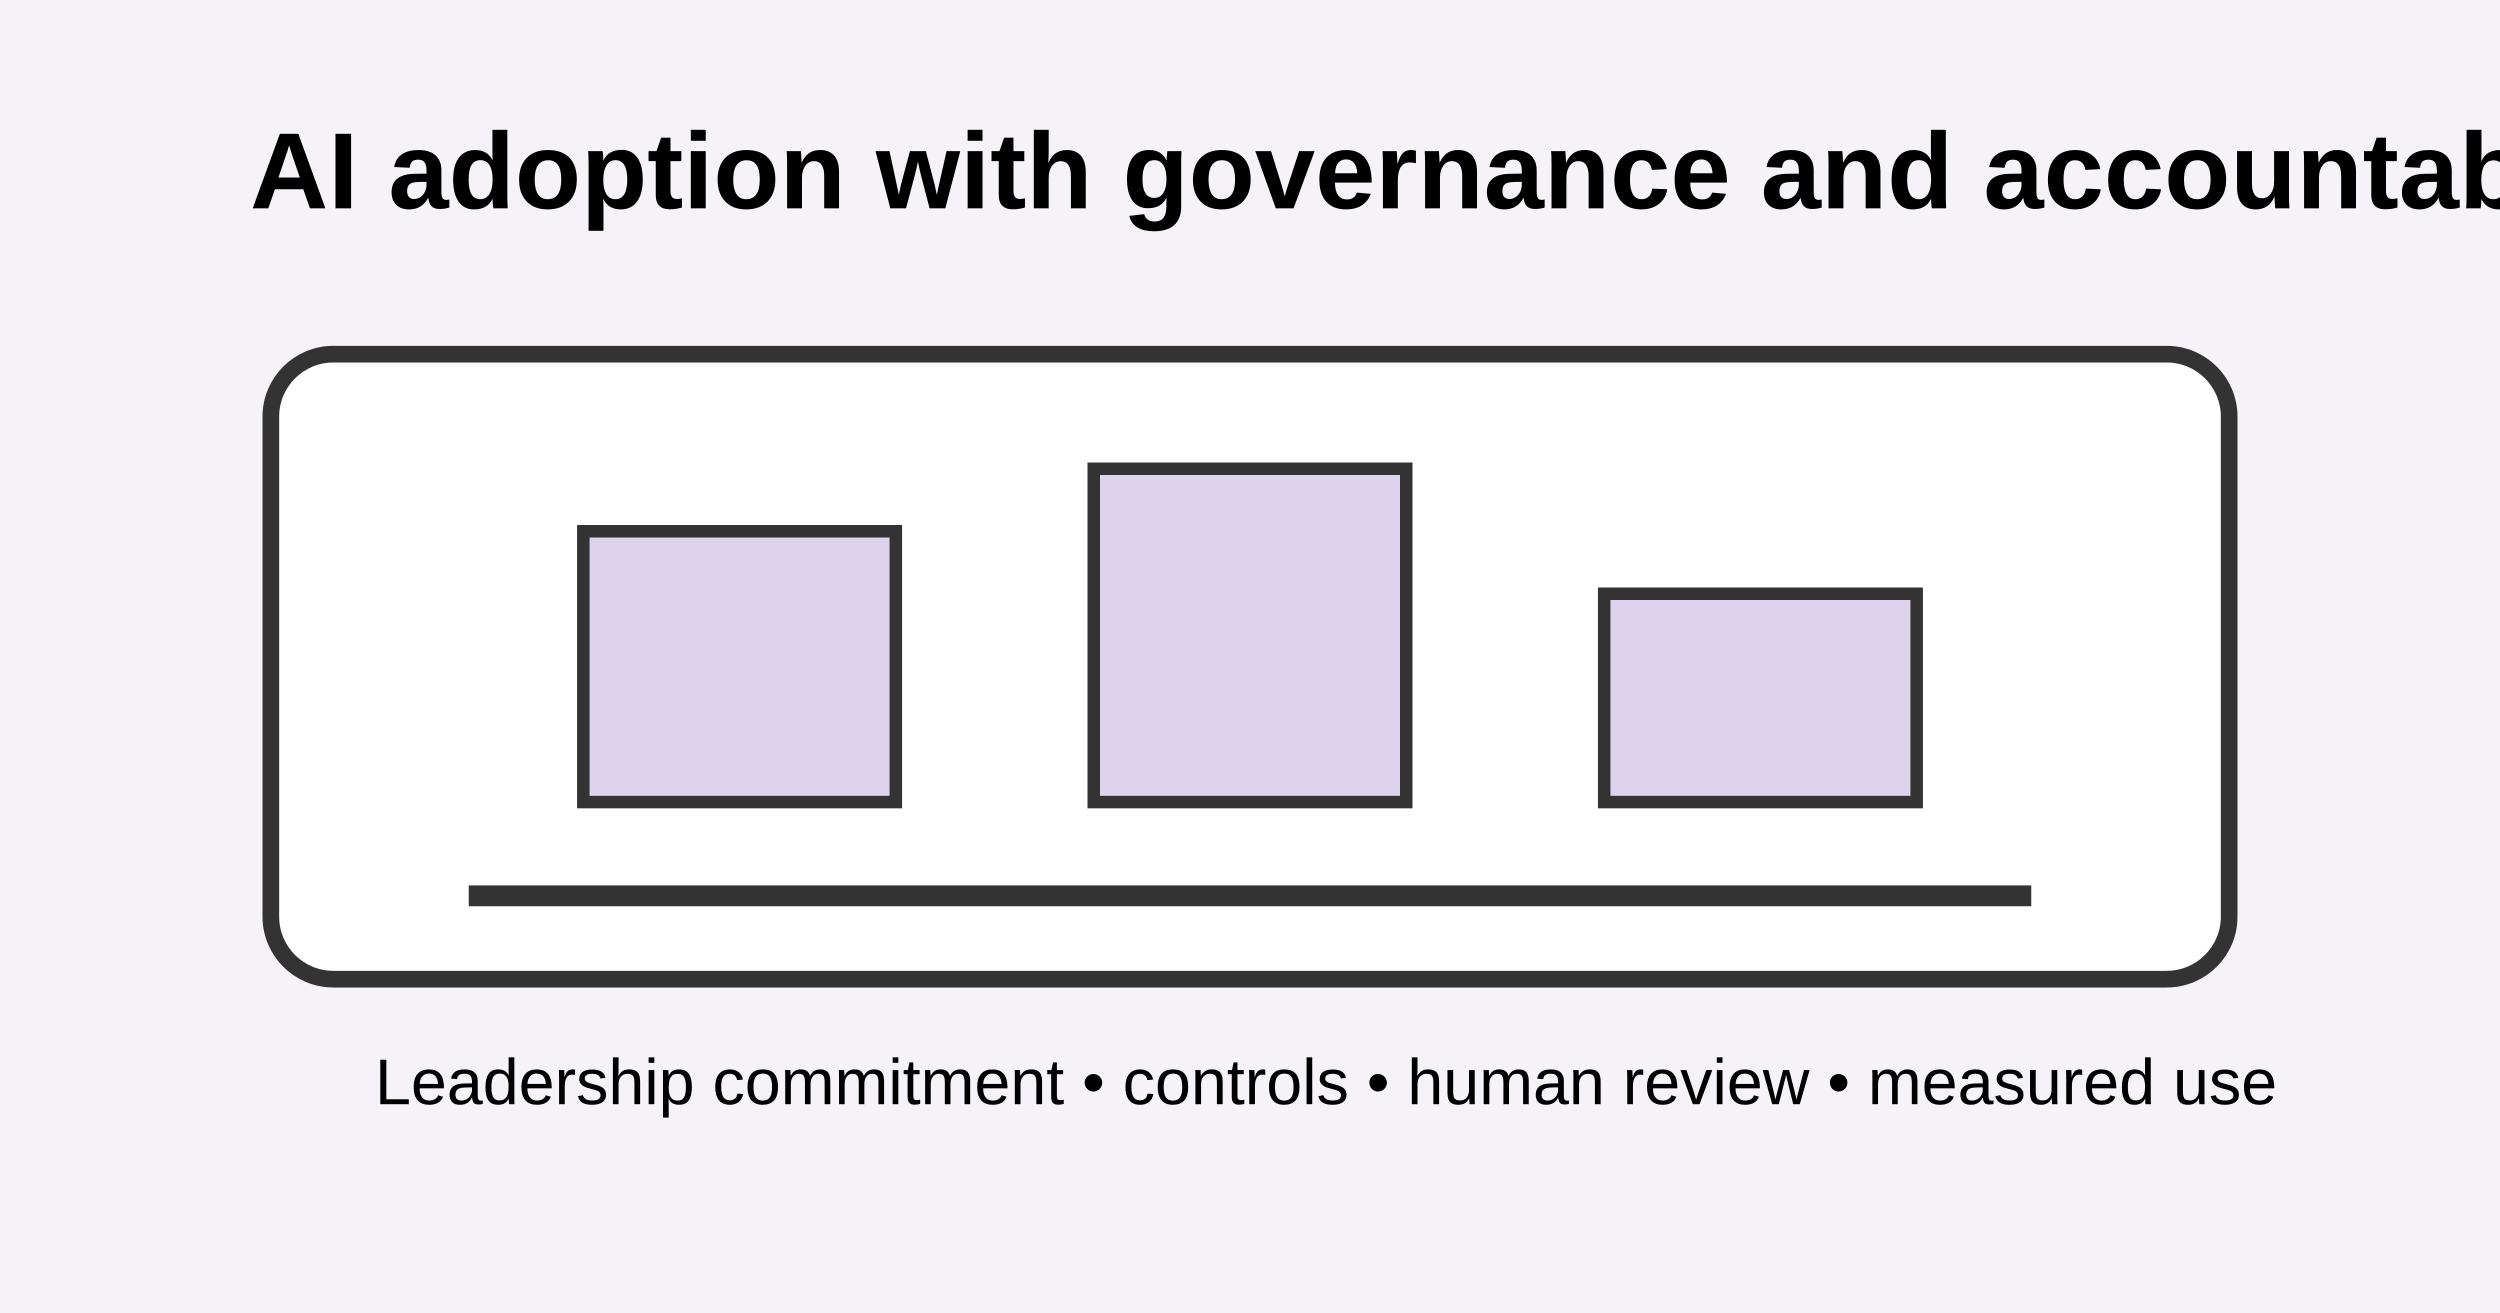
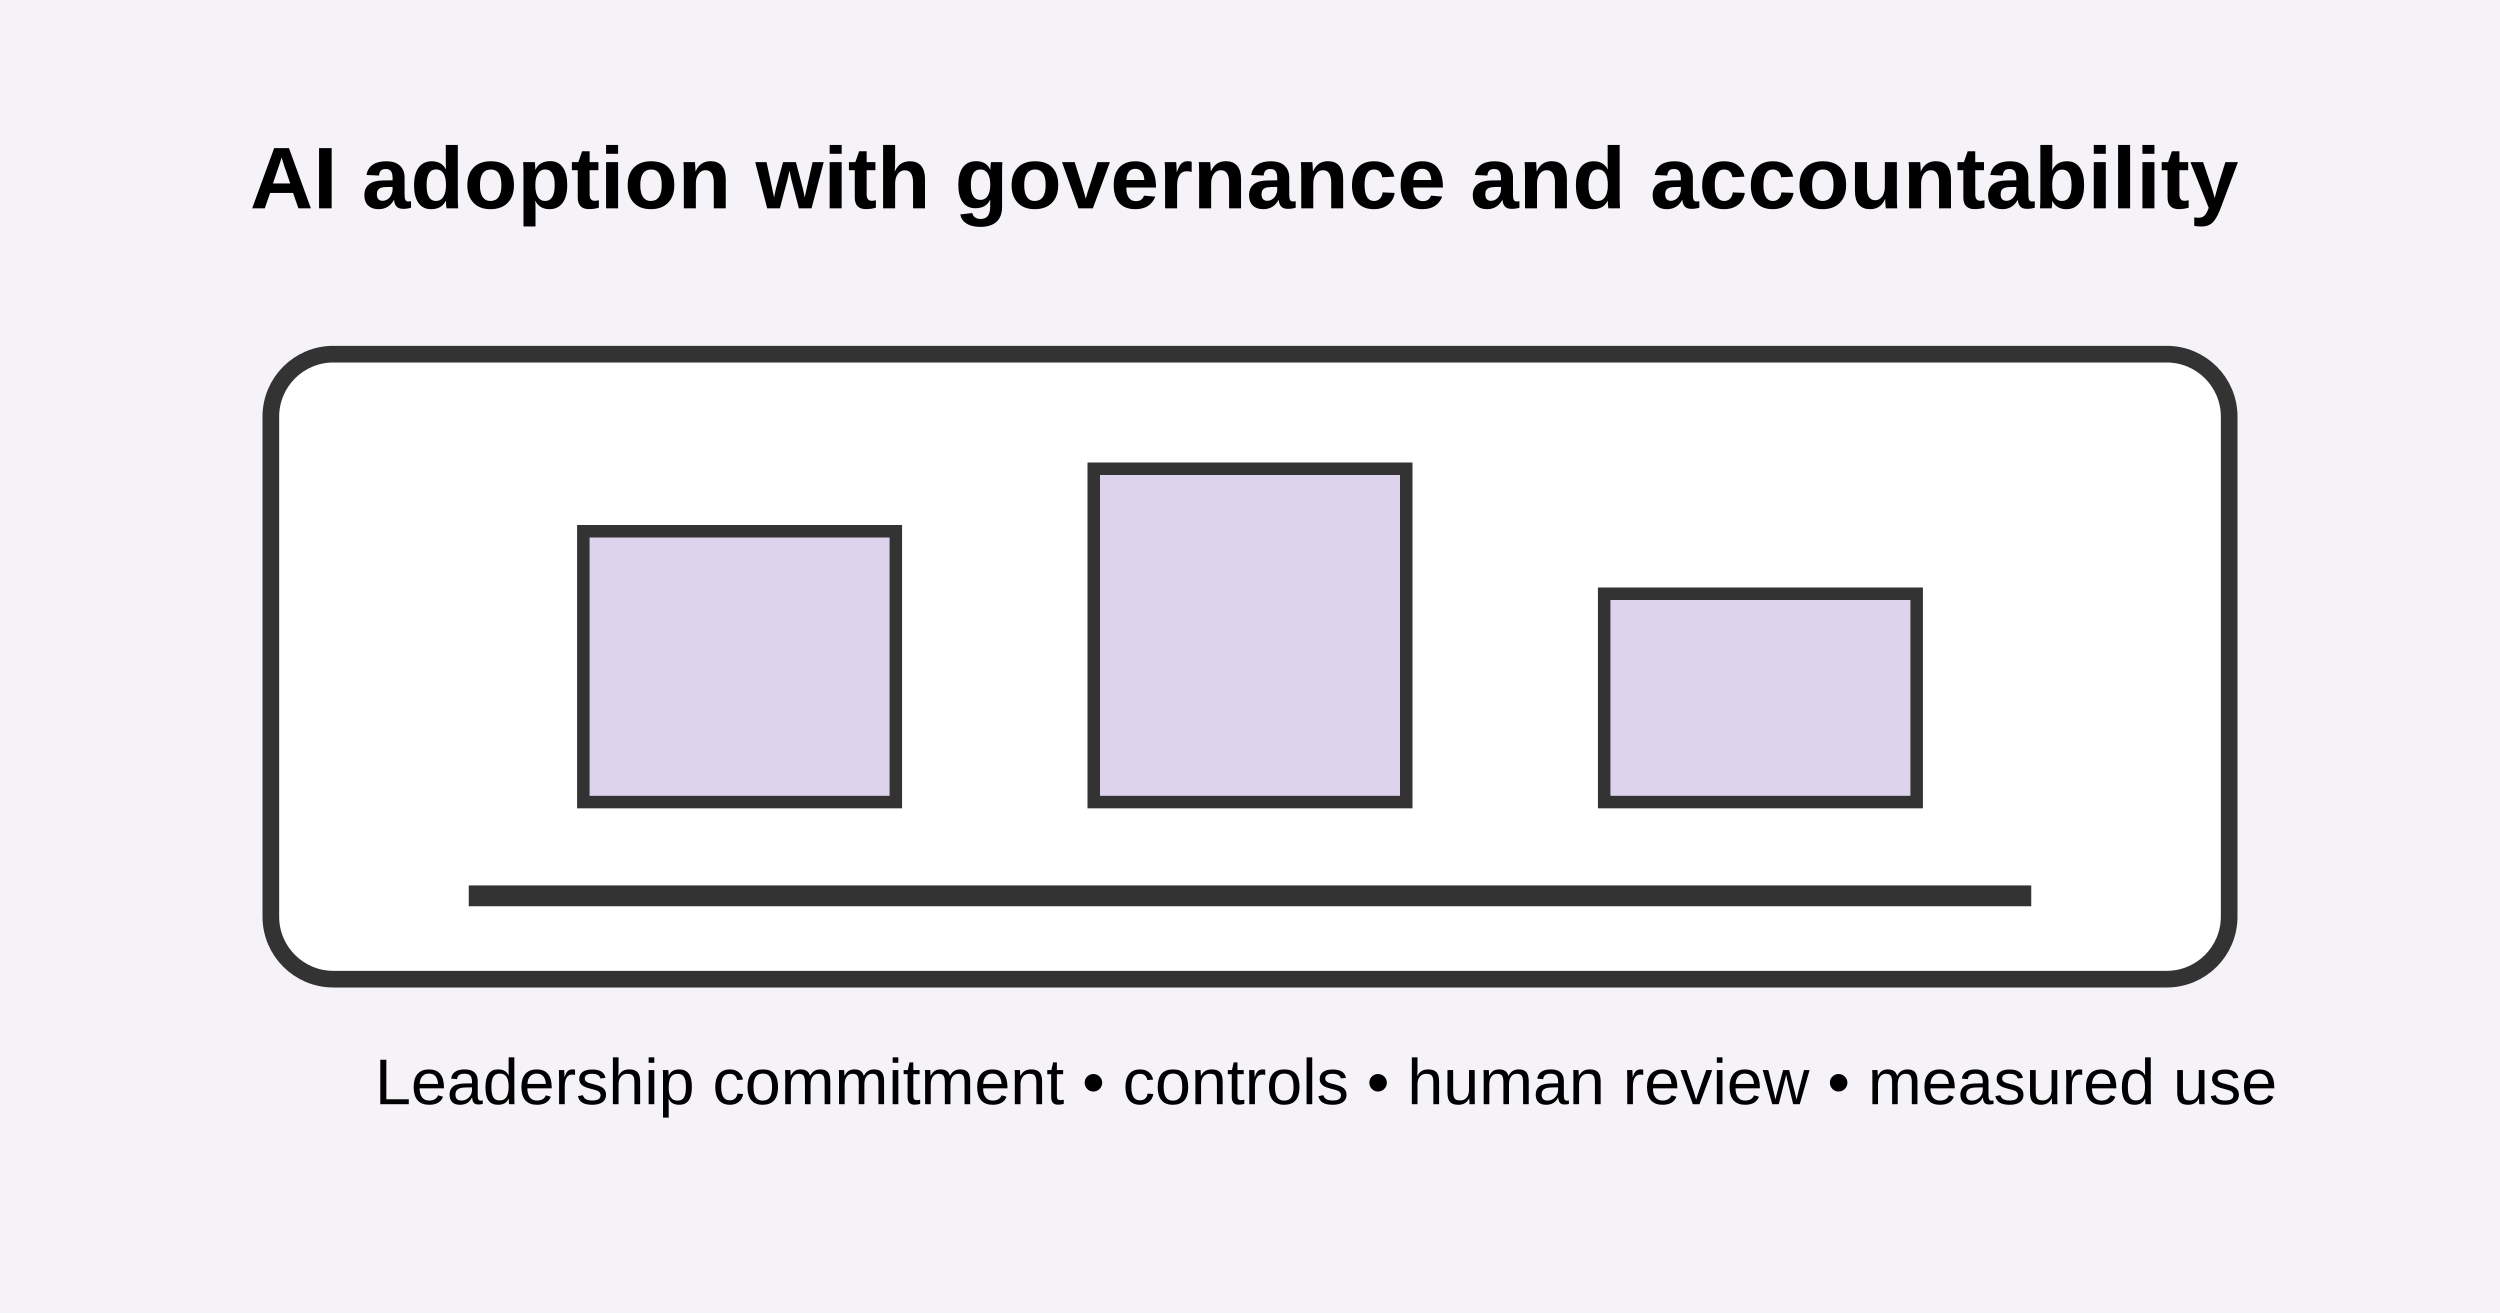
<svg xmlns="http://www.w3.org/2000/svg" width="1200" height="630" viewBox="0 0 1200 630">
  <rect width="1200" height="630" fill="#f6f3f8" />
  <rect x="130" y="170" width="940" height="300" rx="30" fill="#fff" stroke="#333" stroke-width="8" />
  <path d="M280 385V255h150v130zm245 0V225h150v160zm245 0V285h150v100z" fill="#ded3ec" stroke="#333" stroke-width="6" />
  <path d="M225 430h750" stroke="#333" stroke-width="10" />
-   <text x="120" y="100" font-family="Arial" font-size="52" font-weight="700">AI adoption with governance and accountability</text>
+   <text x="120" y="100" font-family="Arial" font-size="42" font-weight="700">AI adoption with governance and accountability</text>
  <text x="180" y="530" font-family="Arial" font-size="31">Leadership commitment • controls • human review • measured use</text>
</svg>
